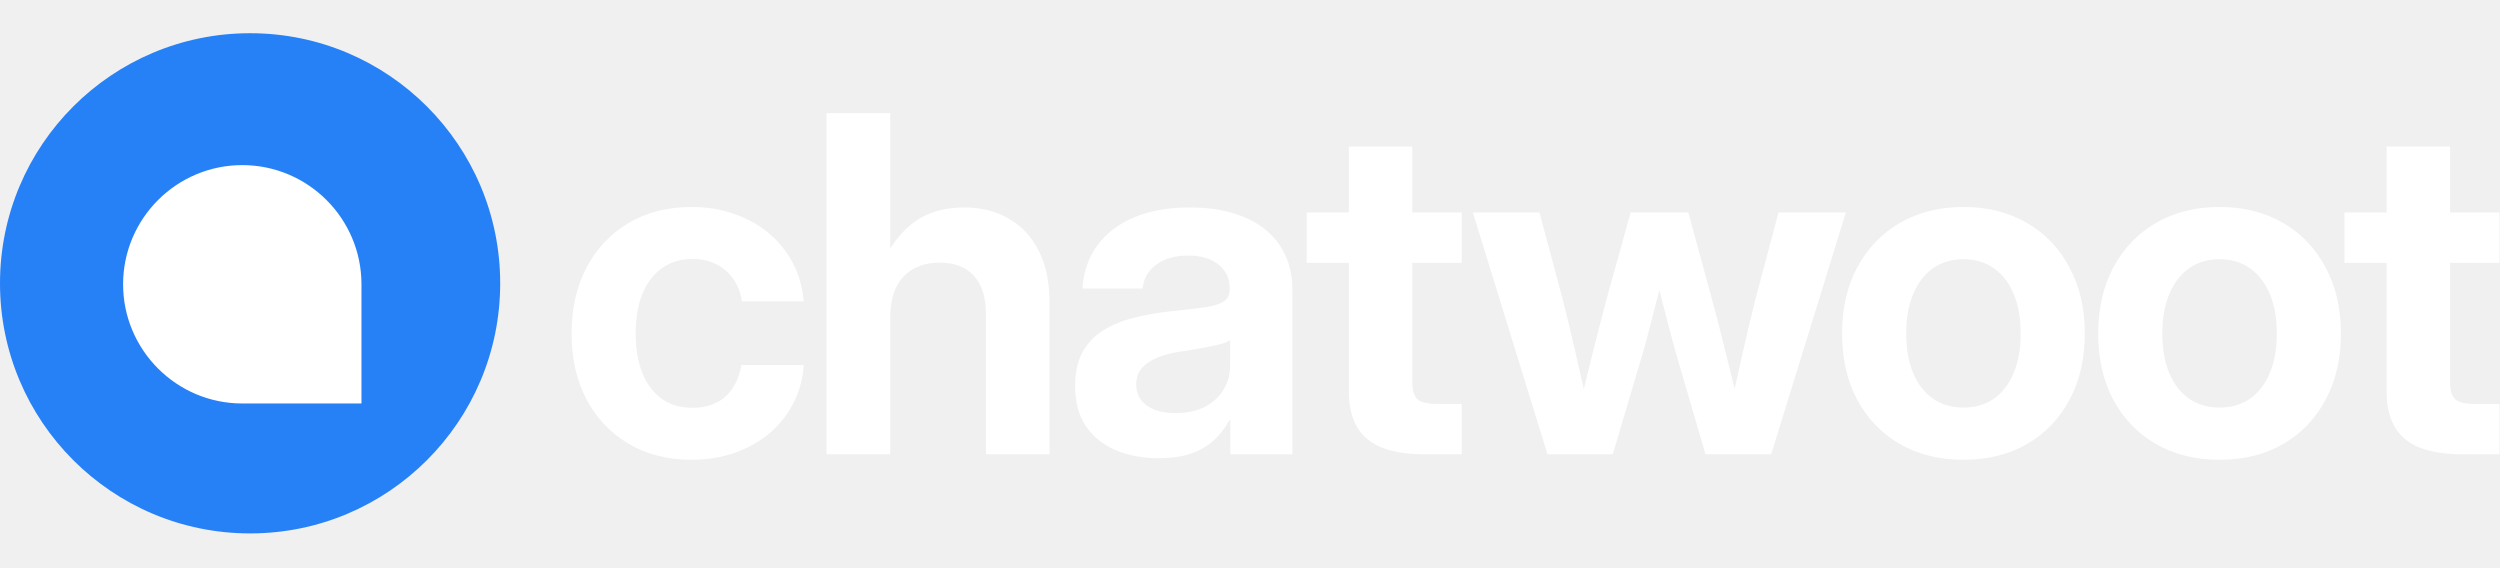
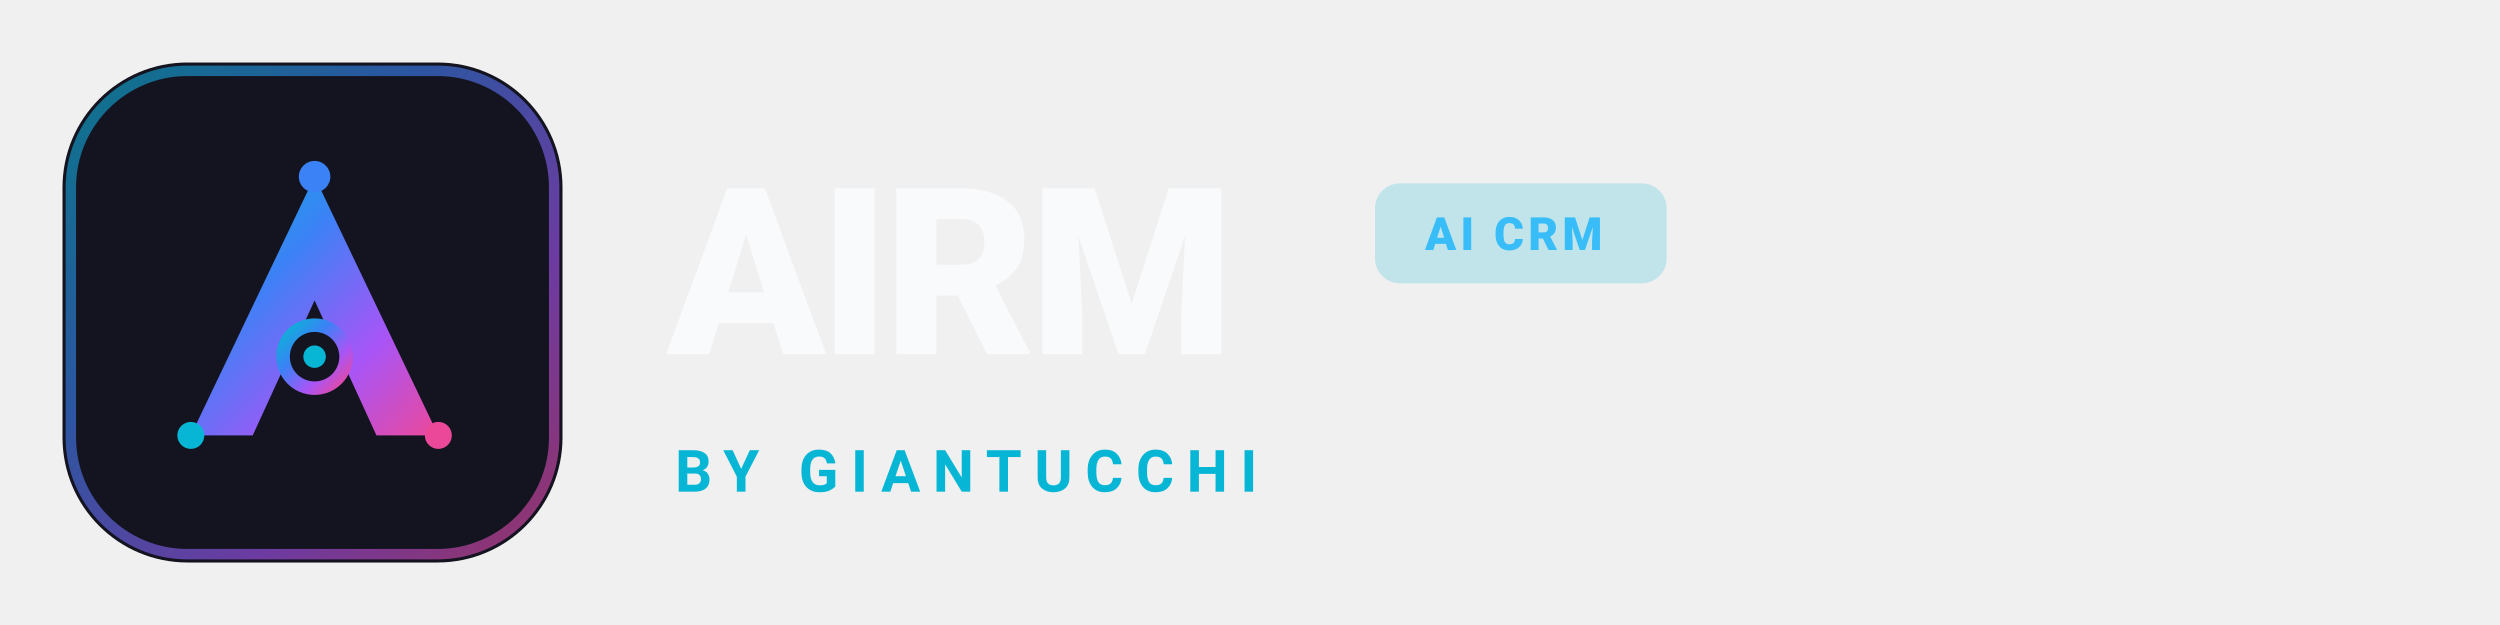
- <svg xmlns="http://www.w3.org/2000/svg" width="2559" height="581" viewBox="0 0 2559 581" fill="none">
-   <path d="M256 546C397.385 546 512 431.385 512 290C512 148.615 397.385 34 256 34C114.615 34 0 148.615 0 290C0 431.385 114.615 546 256 546Z" fill="#2781F6" />
-   <path d="M367 410H247.99C182.388 410 129 356.608 129 290.989C129 225.392 182.388 172 247.992 172C313.612 172 367 225.392 367 290.989V410Z" fill="white" stroke="white" stroke-width="6" />
-   <path d="M707.875 470.625C683.5 470.625 662.016 465.156 643.422 454.219C624.984 443.281 610.609 428.125 600.297 408.75C590.141 389.375 585.062 366.953 585.062 341.484C585.062 316.016 590.141 293.516 600.297 273.984C610.609 254.453 624.984 239.219 643.422 228.281C662.016 217.344 683.5 211.875 707.875 211.875C723.812 211.875 738.5 214.297 751.938 219.141C765.531 223.828 777.328 230.469 787.328 239.062C797.484 247.656 805.609 257.812 811.703 269.531C817.797 281.25 821.469 294.219 822.719 308.438H759.438C758.5 301.875 756.625 296.016 753.812 290.859C751.156 285.547 747.641 281.016 743.266 277.266C739.047 273.359 734.047 270.391 728.266 268.359C722.641 266.172 716.156 265.078 708.812 265.078C696.781 265.078 686.391 268.203 677.641 274.453C668.891 280.703 662.172 289.531 657.484 300.938C652.953 312.344 650.688 325.859 650.688 341.484C650.688 356.953 652.953 370.391 657.484 381.797C662.172 393.203 668.812 402.031 677.406 408.281C686.156 414.375 696.625 417.422 708.812 417.422C716.156 417.422 722.641 416.406 728.266 414.375C733.891 412.344 738.734 409.453 742.797 405.703C747.016 401.797 750.453 397.188 753.109 391.875C755.766 386.406 757.719 380.312 758.969 373.594H822.719C821.781 387.656 818.266 400.625 812.172 412.5C806.234 424.219 798.188 434.453 788.031 443.203C777.875 451.797 766 458.516 752.406 463.359C738.812 468.203 723.969 470.625 707.875 470.625ZM911.209 326.484V465H846.053V115.781H911.209V281.25H898.319C906.288 259.375 917.459 242.422 931.834 230.391C946.366 218.359 964.725 212.344 986.913 212.344C1004.41 212.344 1019.65 216.172 1032.62 223.828C1045.74 231.328 1055.98 242.344 1063.32 256.875C1070.66 271.406 1074.33 289.141 1074.33 310.078V465H1009.18V321.562C1009.18 304.219 1005.04 291.094 996.756 282.188C988.631 273.281 977.069 268.828 962.069 268.828C952.069 268.828 943.241 270.859 935.584 274.922C927.928 278.984 921.913 285.234 917.538 293.672C913.319 302.109 911.209 313.047 911.209 326.484ZM1185.79 468.984C1169.39 468.984 1154.78 466.25 1141.97 460.781C1129.15 455.312 1119 447.109 1111.5 436.172C1104.15 425.234 1100.48 411.562 1100.48 395.156C1100.48 381.094 1103.06 369.453 1108.22 360.234C1113.53 350.859 1120.64 343.438 1129.54 337.969C1138.61 332.344 1149 328.125 1160.72 325.312C1172.43 322.344 1184.62 320.156 1197.28 318.75C1212.59 317.188 1224.7 315.781 1233.61 314.531C1242.51 313.125 1248.92 311.094 1252.83 308.438C1256.73 305.781 1258.68 301.719 1258.68 296.25V294.609C1258.68 288.047 1256.97 282.344 1253.53 277.5C1250.09 272.5 1245.25 268.594 1239 265.781C1232.75 262.969 1225.17 261.562 1216.26 261.562C1207.36 261.562 1199.47 262.969 1192.59 265.781C1185.87 268.594 1180.48 272.578 1176.42 277.734C1172.51 282.734 1170.25 288.594 1169.62 295.312H1107.98C1109.08 278.438 1114.08 263.828 1122.98 251.484C1132.04 239.141 1144.54 229.531 1160.48 222.656C1176.58 215.781 1195.72 212.344 1217.9 212.344C1234.47 212.344 1249.23 214.297 1262.2 218.203C1275.33 222.109 1286.34 227.734 1295.25 235.078C1304.31 242.422 1311.18 251.328 1315.87 261.797C1320.56 272.109 1322.9 283.75 1322.9 296.719V465H1259.39V430.078H1258.45C1254.23 437.891 1248.92 444.766 1242.51 450.703C1236.26 456.484 1228.45 461.016 1219.08 464.297C1209.86 467.422 1198.76 468.984 1185.79 468.984ZM1203.14 422.812C1214.86 422.812 1224.86 420.703 1233.14 416.484C1241.58 412.109 1247.98 406.25 1252.36 398.906C1256.89 391.562 1259.15 383.281 1259.15 374.062V348.281C1257.12 349.531 1254.39 350.703 1250.95 351.797C1247.67 352.734 1243.68 353.672 1239 354.609C1234.47 355.547 1229.47 356.484 1224 357.422C1218.68 358.359 1213.14 359.219 1207.36 360C1199.23 361.25 1191.81 363.203 1185.09 365.859C1178.37 368.516 1172.98 372.109 1168.92 376.641C1165.01 381.016 1163.06 386.719 1163.06 393.75C1163.06 399.688 1164.7 404.922 1167.98 409.453C1171.42 413.828 1176.11 417.188 1182.04 419.531C1187.98 421.719 1195.01 422.812 1203.14 422.812ZM1496.24 217.5V269.062H1337.57V217.5H1496.24ZM1380.69 150H1445.61V390.703C1445.61 399.297 1447.33 405.234 1450.77 408.516C1454.21 411.797 1460.69 413.438 1470.22 413.438C1474.13 413.438 1478.66 413.438 1483.82 413.438C1489.13 413.438 1493.27 413.438 1496.24 413.438V465C1492.02 465 1486.32 465 1479.13 465C1472.1 465 1464.99 465 1457.8 465C1431.39 465 1411.94 459.766 1399.44 449.297C1386.94 438.828 1380.69 422.656 1380.69 400.781V150ZM1584.03 465L1507.62 217.5H1575.82L1599.73 307.031C1604.26 324.688 1608.63 342.891 1612.85 361.641C1617.07 380.391 1621.29 398.828 1625.51 416.953H1616.6C1621.13 398.828 1625.67 380.391 1630.2 361.641C1634.88 342.891 1639.57 324.688 1644.26 307.031L1669.1 217.5H1728.17L1752.54 307.031C1757.38 324.688 1762.07 342.891 1766.6 361.641C1771.13 380.391 1775.67 398.828 1780.2 416.953H1771.06C1775.43 398.828 1779.65 380.391 1783.71 361.641C1787.93 342.891 1792.23 324.688 1796.6 307.031L1820.51 217.5H1889.42L1813.01 465H1745.74L1716.45 364.688C1713.63 354.844 1710.9 344.844 1708.24 334.688C1705.59 324.375 1702.93 314.062 1700.28 303.75C1697.78 293.281 1695.12 282.969 1692.31 272.812H1704.96C1702.31 282.969 1699.57 293.281 1696.76 303.75C1694.1 314.062 1691.45 324.375 1688.79 334.688C1686.29 344.844 1683.56 354.844 1680.59 364.688L1650.82 465H1584.03ZM2009.78 470.625C1985.09 470.625 1963.38 465.234 1944.62 454.453C1926.03 443.672 1911.5 428.594 1901.03 409.219C1890.72 389.844 1885.56 367.266 1885.56 341.484C1885.56 315.703 1890.72 293.125 1901.03 273.75C1911.5 254.219 1926.03 239.062 1944.62 228.281C1963.38 217.344 1985.09 211.875 2009.78 211.875C2034.62 211.875 2056.34 217.344 2074.94 228.281C2093.53 239.062 2107.98 254.219 2118.3 273.75C2128.77 293.125 2134 315.703 2134 341.484C2134 367.266 2128.77 389.844 2118.3 409.219C2107.98 428.594 2093.53 443.672 2074.94 454.453C2056.34 465.234 2034.62 470.625 2009.78 470.625ZM2009.78 417.188C2021.66 417.188 2031.97 414.219 2040.72 408.281C2049.47 402.188 2056.27 393.438 2061.11 382.031C2065.95 370.625 2068.38 357.109 2068.38 341.484C2068.38 325.547 2065.95 311.953 2061.11 300.703C2056.27 289.297 2049.47 280.547 2040.72 274.453C2031.97 268.359 2021.66 265.312 2009.78 265.312C1998.06 265.312 1987.75 268.359 1978.84 274.453C1970.09 280.547 1963.3 289.297 1958.45 300.703C1953.61 311.953 1951.19 325.547 1951.19 341.484C1951.19 357.266 1953.61 370.859 1958.45 382.266C1963.3 393.516 1970.09 402.188 1978.84 408.281C1987.75 414.219 1998.06 417.188 2009.78 417.188ZM2271.94 470.625C2247.26 470.625 2225.54 465.234 2206.79 454.453C2188.19 443.672 2173.66 428.594 2163.19 409.219C2152.88 389.844 2147.72 367.266 2147.72 341.484C2147.72 315.703 2152.88 293.125 2163.19 273.75C2173.66 254.219 2188.19 239.062 2206.79 228.281C2225.54 217.344 2247.26 211.875 2271.94 211.875C2296.79 211.875 2318.51 217.344 2337.1 228.281C2355.69 239.062 2370.15 254.219 2380.46 273.75C2390.93 293.125 2396.16 315.703 2396.16 341.484C2396.16 367.266 2390.93 389.844 2380.46 409.219C2370.15 428.594 2355.69 443.672 2337.1 454.453C2318.51 465.234 2296.79 470.625 2271.94 470.625ZM2271.94 417.188C2283.82 417.188 2294.13 414.219 2302.88 408.281C2311.63 402.188 2318.43 393.438 2323.27 382.031C2328.12 370.625 2330.54 357.109 2330.54 341.484C2330.54 325.547 2328.12 311.953 2323.27 300.703C2318.43 289.297 2311.63 280.547 2302.88 274.453C2294.13 268.359 2283.82 265.312 2271.94 265.312C2260.22 265.312 2249.91 268.359 2241.01 274.453C2232.26 280.547 2225.46 289.297 2220.62 300.703C2215.77 311.953 2213.35 325.547 2213.35 341.484C2213.35 357.266 2215.77 370.859 2220.62 382.266C2225.46 393.516 2232.26 402.188 2241.01 408.281C2249.91 414.219 2260.22 417.188 2271.94 417.188ZM2558.48 217.5V269.062H2399.81V217.5H2558.48ZM2442.93 150H2507.86V390.703C2507.86 399.297 2509.57 405.234 2513.01 408.516C2516.45 411.797 2522.93 413.438 2532.47 413.438C2536.37 413.438 2540.9 413.438 2546.06 413.438C2551.37 413.438 2555.51 413.438 2558.48 413.438V465C2554.26 465 2548.56 465 2541.37 465C2534.34 465 2527.23 465 2520.04 465C2493.64 465 2474.18 459.766 2461.68 449.297C2449.18 438.828 2442.93 422.656 2442.93 400.781V150Z" fill="white" />
+ <svg xmlns="http://www.w3.org/2000/svg" width="600" height="150" viewBox="0 0 600 150" fill="none">
+   <defs>
+     <linearGradient id="airm-dark-grad" x1="0%" y1="0%" x2="100%" y2="100%">
+       <stop offset="0%" stop-color="#06b6d4" />
+       <stop offset="35%" stop-color="#3b82f6" />
+       <stop offset="70%" stop-color="#a855f7" />
+       <stop offset="100%" stop-color="#ec4899" />
+     </linearGradient>
+   </defs>
+   <g transform="translate(15, 15)">
+     <rect width="120" height="120" rx="30" fill="#141420" />
+     <rect width="116" height="116" x="2" y="2" rx="28" stroke="url(#airm-dark-grad)" stroke-width="2.5" stroke-opacity="0.6" />
+     <g transform="translate(20, 22) scale(0.27)">
+       <path d="M150 20 L260 250 H205 L150 130 L95 250 H40 L150 20 Z" fill="url(#airm-dark-grad)" />
+       <circle cx="150" cy="180" r="28" fill="#141420" stroke="url(#airm-dark-grad)" stroke-width="12" />
+       <circle cx="150" cy="180" r="10" fill="#06b6d4" />
+       <circle cx="40" cy="250" r="12" fill="#06b6d4" />
+       <circle cx="260" cy="250" r="12" fill="#ec4899" />
+       <circle cx="150" cy="20" r="14" fill="#3b82f6" />
+     </g>
+   </g>
+   <text x="160" y="85" font-family="-apple-system, BlinkMacSystemFont, 'Segoe UI', Roboto, 'Helvetica Neue', sans-serif" font-size="56" font-weight="900" letter-spacing="-1.5" fill="#f8fafc">
+     AIRM
+   </text>
+   <text x="162" y="118" font-family="-apple-system, BlinkMacSystemFont, 'Segoe UI', Roboto, 'Helvetica Neue', sans-serif" font-size="14" font-weight="700" letter-spacing="3" fill="#06b6d4">
+     BY GIANTUCCHI
+   </text>
+   <rect x="330" y="44" width="70" height="24" rx="6" fill="#06b6d4" fill-opacity="0.2" />
+   <text x="342" y="60" font-family="-apple-system, BlinkMacSystemFont, 'Segoe UI', Roboto, 'Helvetica Neue', sans-serif" font-size="11" font-weight="800" letter-spacing="1" fill="#38bdf8">
+     AI CRM
+   </text>
</svg>
